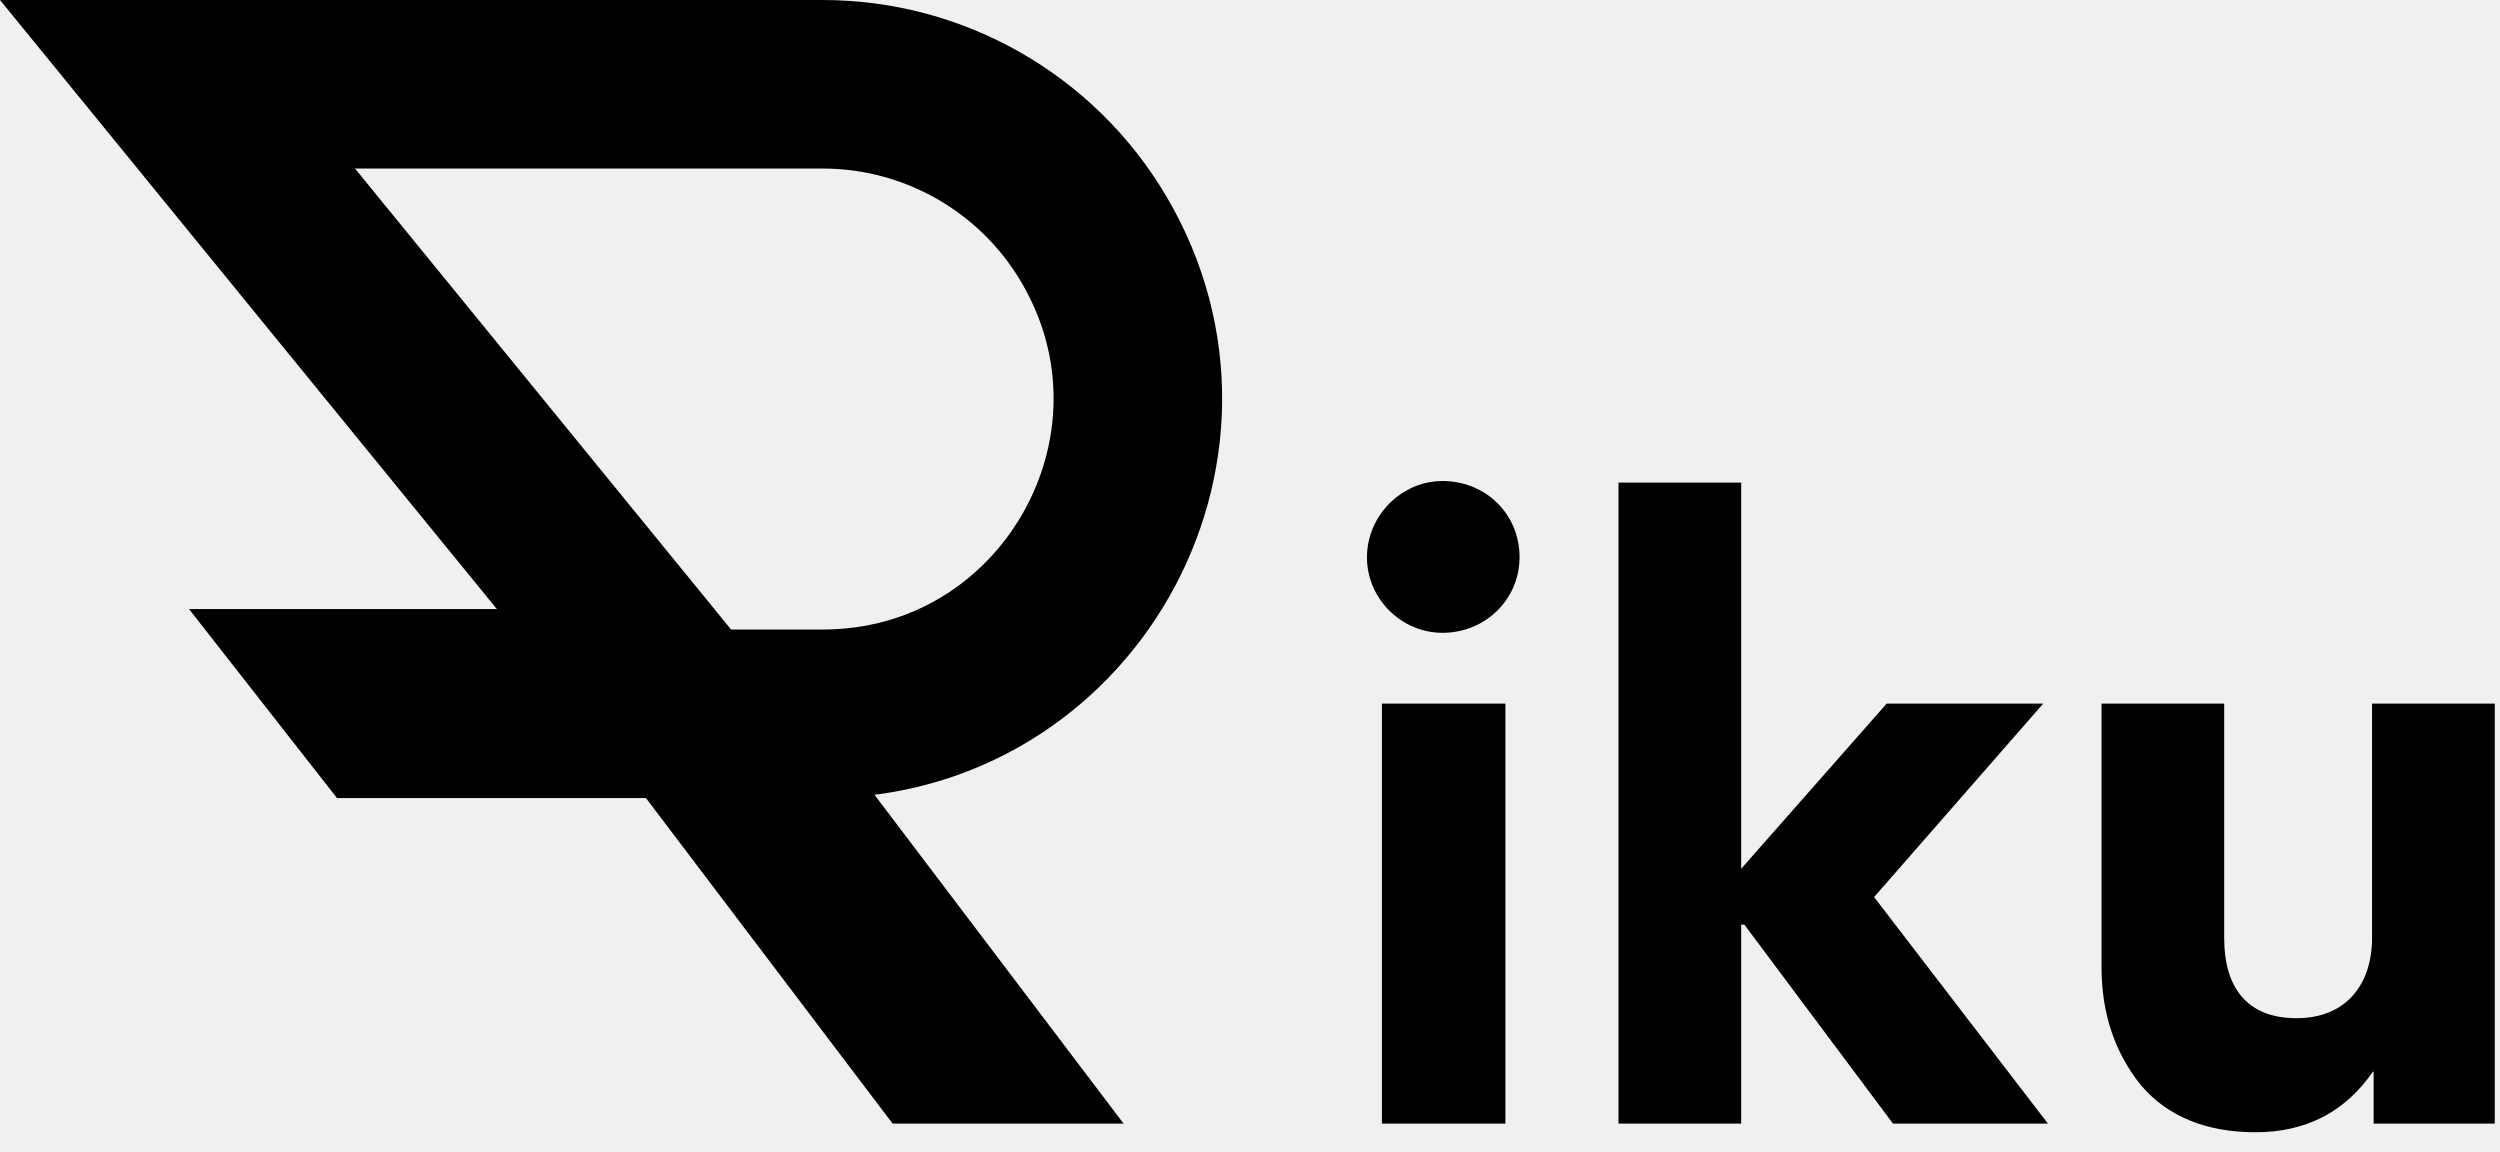
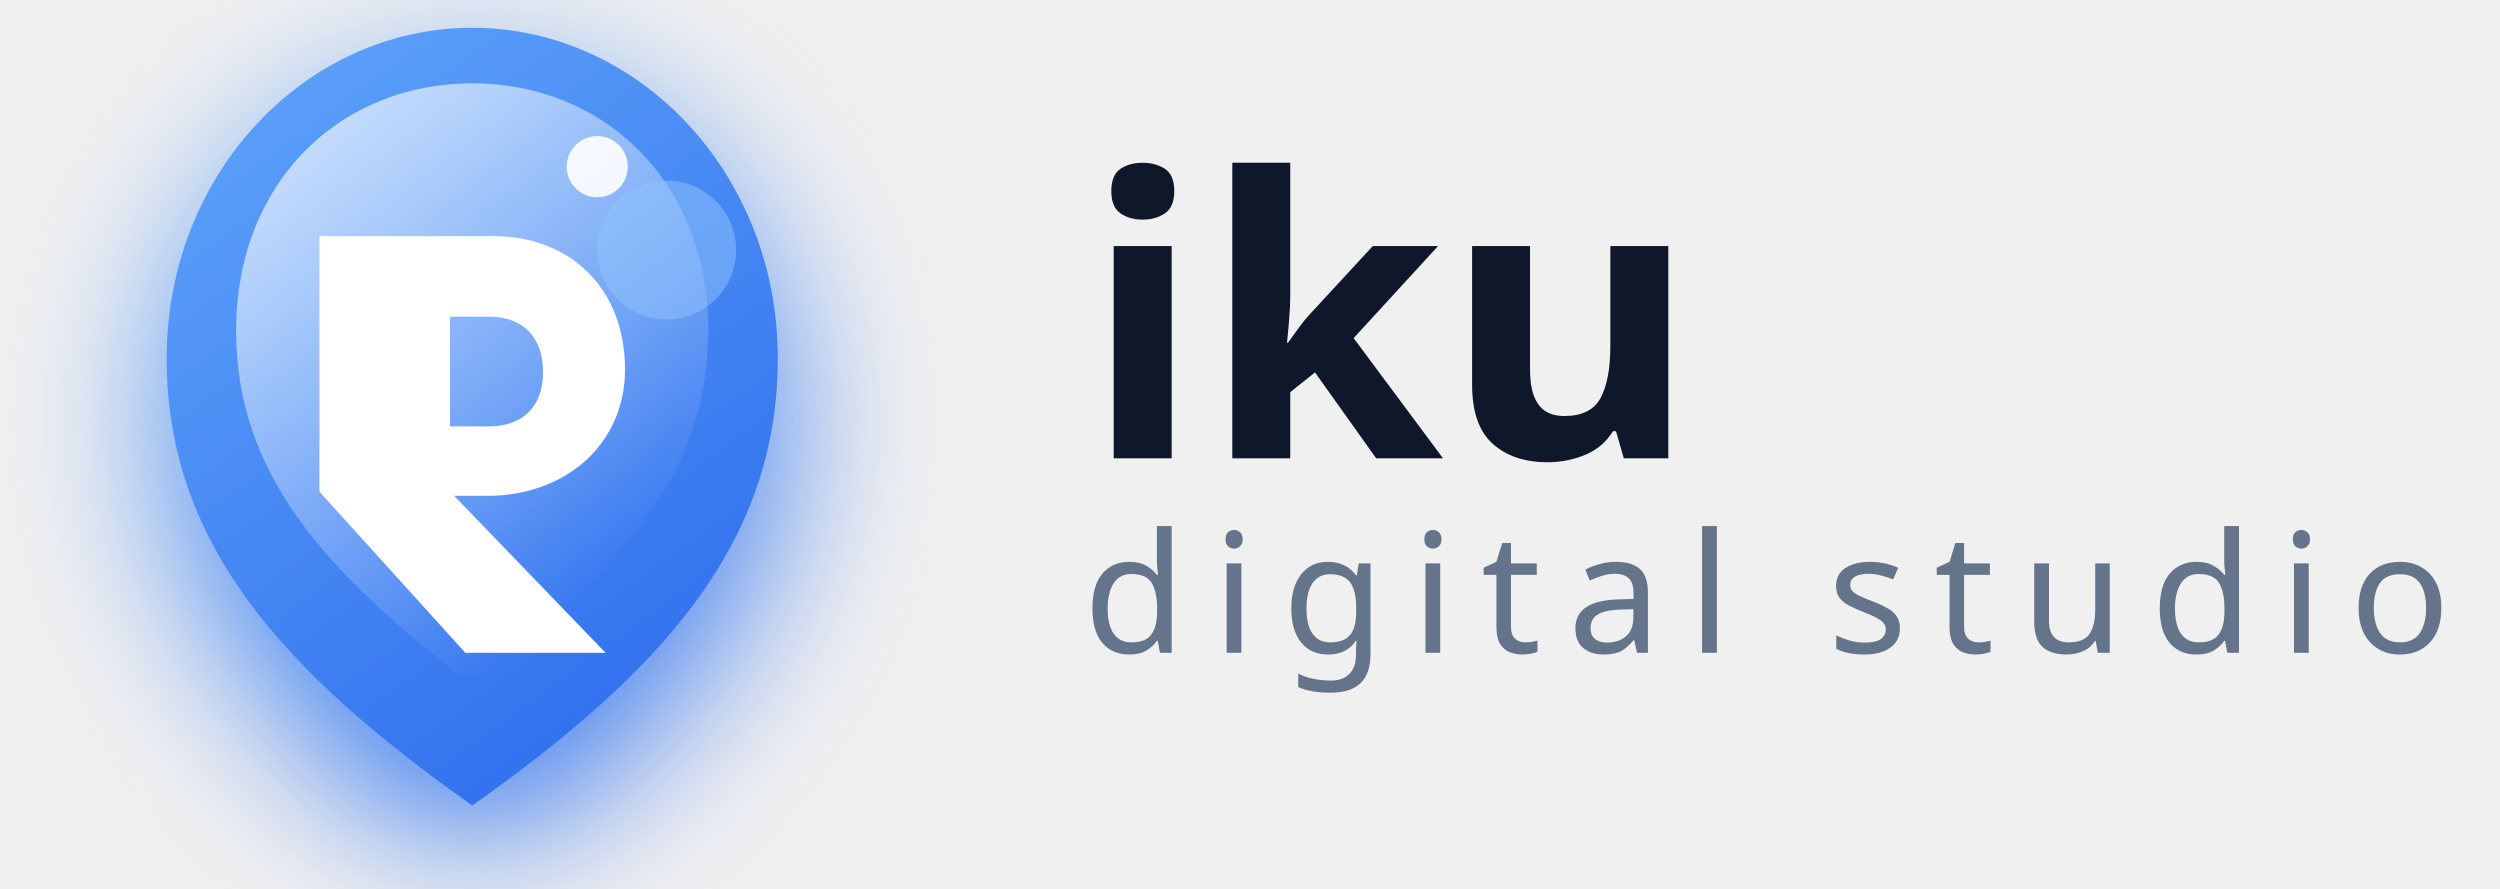
- <svg xmlns="http://www.w3.org/2000/svg" width="89" height="41" viewBox="0 0 89 41" fill="none">
-   <path d="M74.814 25.048H79.181V33.392C79.181 35.156 79.993 36.248 81.757 36.248C83.522 36.248 84.445 35.044 84.445 33.392V25.048H88.814V40H84.501V38.152H84.474C83.493 39.58 82.094 40.308 80.302 40.308C78.537 40.308 77.165 39.748 76.213 38.628C75.29 37.48 74.814 36.08 74.814 34.428V25.048Z" fill="black" />
-   <path d="M61.986 32.916V40H57.618V17.18H61.986V30.928L67.166 25.048H72.738L66.718 31.936L72.906 40H67.39L62.098 32.916H61.986Z" fill="black" />
-   <path d="M51.352 17.124C52.892 17.124 54.096 18.3 54.096 19.84C54.096 21.324 52.892 22.528 51.352 22.528C49.896 22.528 48.664 21.324 48.664 19.84C48.664 18.356 49.896 17.124 51.352 17.124ZM53.592 40H49.196V25.048H53.592V40Z" fill="black" />
-   <path d="M11.997 28.411H29.533L23.585 21.682H6.729L11.997 28.411Z" fill="black" />
-   <path d="M24.602 25.411L6.319 3H29.285C33.245 3 36.91 5.089 38.928 8.496C43.35 15.966 37.966 25.411 29.285 25.411H24.602Z" stroke="black" stroke-width="6" />
-   <path d="M31.776 40L22.43 27.664H30.654L40 40H31.776Z" fill="black" />
+ <svg xmlns="http://www.w3.org/2000/svg" width="180" height="64" viewBox="0 0 180 64" fill="none">
+   <defs>
+     <linearGradient id="dropGradient" x1="14" y1="2" x2="58" y2="62" gradientUnits="userSpaceOnUse">
+       <stop offset="0" stop-color="#60A5FA" />
+       <stop offset="1" stop-color="#2563EB" />
+     </linearGradient>
+     <linearGradient id="glossGradient" x1="20" y1="8" x2="46" y2="40" gradientUnits="userSpaceOnUse">
+       <stop offset="0" stop-color="#ffffff" stop-opacity="0.7" />
+       <stop offset="1" stop-color="#ffffff" stop-opacity="0" />
+     </linearGradient>
+     <filter id="dropShadow" x="0" y="0" width="80" height="80" filterUnits="userSpaceOnUse" color-interpolation-filters="sRGB">
+       <feOffset dy="4" />
+       <feGaussianBlur stdDeviation="6" result="blur" />
+       <feColorMatrix type="matrix" values="0 0 0 0 0 0 0 0 0 0 0 0 0 0 0 0 0 0 0.25 0" />
+       <feBlend in="SourceGraphic" in2="blur" mode="normal" />
+     </filter>
+   </defs>
+   <g filter="url(#dropShadow)">
+     <path d="M34 2C22 2 12 12.5 12 25.8C12 39.3 20.6 48.5 34 58C47.4 48.5 56 39.3 56 25.8C56 12.5 46 2 34 2Z" fill="url(#dropGradient)" />
+   </g>
+   <path d="M34 6C24.5 6 17 13.1 17 23.8C17 34.1 23.4 41 32.8 48.4C33.5 48.9 34.5 48.9 35.2 48.4C44.6 41 51 34.1 51 23.8C51 13.1 43.5 6 34 6Z" fill="url(#glossGradient)" />
+   <path d="M26 17H35.5C41.1 17 45 20.8 45 26.6C45 32 40.7 35.7 35.1 35.7H32.7L43.6 47H33.5L23 35.4V17H26ZM32.4 30.7H35.2C37.6 30.7 39.1 29.3 39.1 26.8C39.1 24.2 37.6 22.8 35.2 22.8H32.4V30.7Z" fill="white" />
+   <circle cx="48" cy="18" r="5" fill="#93C5FD" fill-opacity="0.5" />
+   <circle cx="43" cy="12" r="2.2" fill="white" fill-opacity="0.9" />
+   <text x="78" y="33" font-family="'Poppins','Segoe UI',sans-serif" font-size="28" font-weight="600" fill="#0F172A">iku</text>
+   <text x="78" y="47" font-family="'Poppins','Segoe UI',sans-serif" font-size="12" font-weight="500" letter-spacing="0.16em" fill="#64748B">digital studio</text>
</svg>
